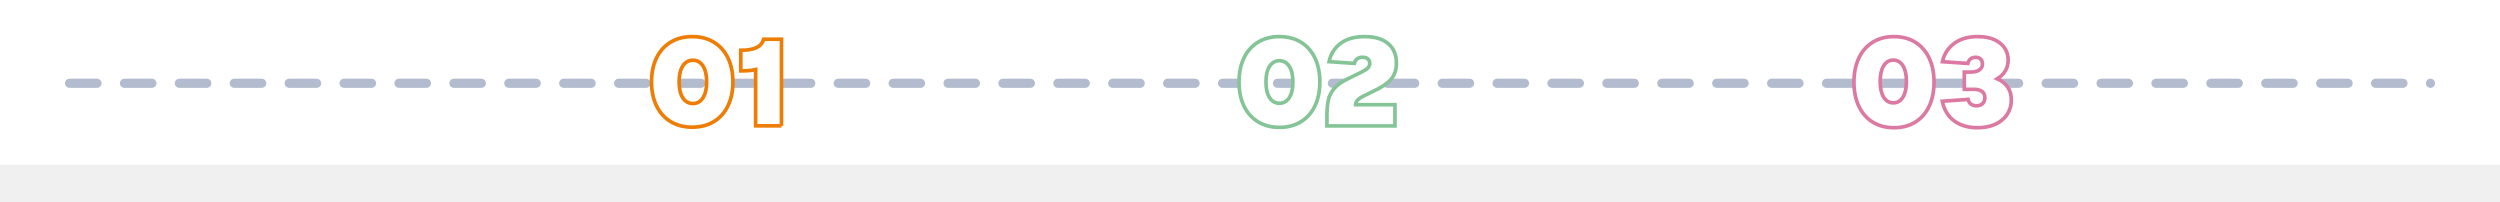
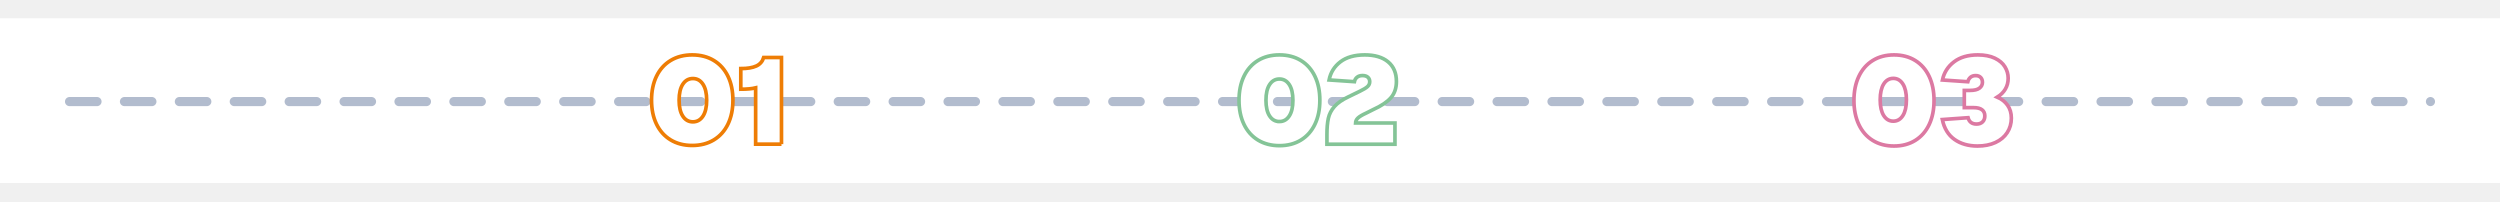
<svg xmlns="http://www.w3.org/2000/svg" width="1366" height="110" viewBox="0 0 1366 110">
  <g fill="none" fill-rule="evenodd">
-     <path fill="#F2F2F2" d="M0 0H1366V90H0z" />
-     <path fill="#FFF" d="M0 0H1366V90H0z" />
-     <path stroke="#66799D" stroke-dasharray="15" stroke-linecap="round" stroke-linejoin="round" stroke-width="5" d="M0 0.5L1290 0.5" opacity=".5" transform="translate(38 45)" />
-     <path fill="#FFF" fill-rule="nonzero" stroke="#EE7D05" stroke-width="2" d="M378.232 69.485c4.522 0 8.458-1.015 11.807-3.046 3.35-2.03 5.925-4.909 7.725-8.635 1.8-3.726 2.7-8.08 2.7-13.062 0-4.982-.9-9.336-2.7-13.062-1.8-3.726-4.375-6.604-7.725-8.634-3.35-2.03-7.285-3.046-11.807-3.046s-8.457 1.015-11.807 3.046c-3.35 2.03-5.924 4.908-7.724 8.634-1.8 3.726-2.701 8.08-2.701 13.062 0 4.982.9 9.336 2.7 13.062 1.8 3.726 4.376 6.605 7.725 8.635 3.35 2.03 7.285 3.046 11.807 3.046zm.359-12.91c-2.297 0-4.127-1.027-5.488-3.083-1.362-2.057-2.042-4.973-2.042-8.75 0-3.776.68-6.693 2.042-8.749 1.361-2.056 3.19-3.084 5.488-3.084 2.297 0 4.127 1.028 5.488 3.084 1.362 2.056 2.042 4.973 2.042 8.75 0 3.776-.68 6.692-2.042 8.749-1.361 2.056-3.19 3.084-5.488 3.084zM427 68.769V21.434h-9.723c-.66 2.16-2.012 3.706-4.056 4.64-2.044.934-4.861 1.402-8.453 1.402h0v11.272c3.385 0 6.09-.249 8.112-.747h0v30.767H427z" />
-     <path fill="#FFF" fill-rule="nonzero" stroke="#84C497" stroke-width="2" d="M699.081 69.586c4.491 0 8.4-1.018 11.727-3.052 3.326-2.035 5.884-4.919 7.672-8.653 1.788-3.733 2.682-8.096 2.682-13.088 0-4.992-.894-9.355-2.682-13.089-1.788-3.733-4.346-6.617-7.672-8.652C707.48 21.017 703.572 20 699.08 20c-4.491 0-8.4 1.017-11.727 3.052-3.326 2.035-5.884 4.919-7.672 8.652-1.788 3.734-2.682 8.097-2.682 13.089 0 4.992.894 9.355 2.682 13.088 1.788 3.734 4.346 6.618 7.672 8.653 3.327 2.034 7.236 3.052 11.727 3.052zm0-13.172c-2.245 0-4.034-1.01-5.364-3.029s-1.996-4.883-1.996-8.592c0-3.71.665-6.573 1.996-8.593 1.33-2.02 3.119-3.029 5.364-3.029 2.246 0 4.034 1.01 5.364 3.03 1.331 2.019 1.996 4.883 1.996 8.592 0 3.709-.665 6.573-1.996 8.592-1.33 2.02-3.118 3.03-5.364 3.03zm63.12 12.397V57.207h-21.536c.04-1.009.471-1.913 1.292-2.712.82-.798 2.379-1.723 4.676-2.774h0l3.63-1.83c4.471-2.017 7.712-4.182 9.722-6.495 2.01-2.312 3.015-5.276 3.015-8.891 0-4.625-1.518-8.199-4.553-10.721C755.41 21.26 751.166 20 745.71 20c-5.579 0-10.019 1.261-13.321 3.784-3.302 2.522-5.363 5.823-6.184 9.9h0l13.844.947c.205-1.01.687-1.819 1.446-2.428.76-.61 1.754-.915 2.984-.915 1.272 0 2.246.305 2.923.915.677.61 1.015 1.419 1.015 2.428 0 1.05-.4 1.944-1.2 2.68-.8.736-2.204 1.587-4.214 2.554h0l-6.215 3.027c-3.404 1.597-5.958 3.374-7.66 5.329-1.703 1.955-2.81 4.099-3.323 6.432-.513 2.333-.769 5.308-.769 8.924h0v5.234H762.2z" />
-     <g fill="#FFF" fill-rule="nonzero" stroke="#DC79A2" stroke-width="2">
-       <path d="M21.877 49.79c4.45 0 8.323-1.022 11.619-3.065 3.296-2.043 5.83-4.939 7.601-8.688 1.772-3.749 2.657-8.13 2.657-13.142 0-5.013-.885-9.394-2.657-13.143-1.772-3.749-4.305-6.645-7.601-8.688C30.2 1.021 26.326 0 21.877 0c-4.45 0-8.322 1.021-11.618 3.064-3.296 2.043-5.83 4.94-7.602 8.688C.886 15.502 0 19.882 0 24.895c0 5.012.886 9.393 2.657 13.142 1.772 3.75 4.306 6.645 7.602 8.688 3.296 2.043 7.169 3.064 11.618 3.064zM21.5 36.21c-2.186 0-3.927-1.015-5.223-3.047-1.296-2.032-1.944-4.914-1.944-8.645 0-3.732.648-6.614 1.944-8.646 1.296-2.032 3.037-3.047 5.223-3.047s3.927 1.015 5.223 3.047c1.296 2.032 1.944 4.914 1.944 8.646 0 3.731-.648 6.613-1.944 8.645-1.296 2.032-3.037 3.048-5.223 3.048zm45.981 13.58c3.757 0 7.03-.643 9.817-1.928 2.787-1.284 4.934-3.085 6.441-5.402C85.246 40.143 86 37.51 86 34.562c0-2.78-.692-5.139-2.075-7.077-1.383-1.937-3.252-3.412-5.605-4.423 1.9-1.18 3.365-2.643 4.397-4.39 1.033-1.75 1.549-3.718 1.549-5.909 0-2.232-.589-4.317-1.765-6.255-1.177-1.938-3.015-3.507-5.513-4.707C74.49.6 71.383 0 67.667 0c-5.368 0-9.714 1.274-13.038 3.823-3.324 2.548-5.42 5.844-6.286 9.888h0l13.873.948c.248-1.011.733-1.822 1.456-2.433.723-.61 1.662-.916 2.818-.916 1.197 0 2.116.337 2.756 1.011.64.674.96 1.559.96 2.654 0 1.306-.547 2.37-1.641 3.19-1.094.822-2.777 1.233-5.048 1.233h0-3.22v9.414h5.078c2.065 0 3.603.39 4.614 1.17 1.012.778 1.518 1.905 1.518 3.38 0 1.347-.403 2.422-1.208 3.222-.805.8-1.91 1.2-3.313 1.2-2.478 0-4.026-1.158-4.646-3.475h0L48.28 35.32c1.033 4.844 3.252 8.467 6.659 10.868 3.406 2.401 7.587 3.601 12.542 3.601z" transform="translate(1013 20)" />
+     <path fill="#F2F2F2" d="M0 10H1366V100H0z" />
+     <g>
+       <path fill="#FFF" d="M0 0H1366V90H0z" transform="translate(0 10)" />
+       <path stroke="#66799D" stroke-dasharray="15" stroke-linecap="round" stroke-linejoin="round" stroke-width="5" d="M0 0.5L1290 0.5" opacity=".5" transform="translate(0 10) translate(38 45)" />
    </g>
+     <path fill="#FFF" fill-rule="nonzero" stroke="#EE7D05" stroke-width="2" d="M378.232 79.485c4.522 0 8.458-1.015 11.807-3.046 3.35-2.03 5.925-4.909 7.725-8.635 1.8-3.726 2.7-8.08 2.7-13.062 0-4.982-.9-9.336-2.7-13.062-1.8-3.726-4.375-6.604-7.725-8.634-3.35-2.03-7.285-3.046-11.807-3.046s-8.457 1.015-11.807 3.046c-3.35 2.03-5.924 4.908-7.724 8.634-1.8 3.726-2.701 8.08-2.701 13.062 0 4.982.9 9.336 2.7 13.062 1.8 3.726 4.376 6.605 7.725 8.635 3.35 2.03 7.285 3.046 11.807 3.046zm.359-12.91c-2.297 0-4.127-1.027-5.488-3.083-1.362-2.057-2.042-4.973-2.042-8.75 0-3.776.68-6.693 2.042-8.749 1.361-2.056 3.19-3.084 5.488-3.084 2.297 0 4.127 1.028 5.488 3.084 1.362 2.056 2.042 4.973 2.042 8.75 0 3.776-.68 6.692-2.042 8.749-1.361 2.056-3.19 3.084-5.488 3.084zM427 78.769V31.434h-9.723c-.66 2.16-2.012 3.706-4.056 4.64-2.044.934-4.861 1.402-8.453 1.402h0v11.272c3.385 0 6.09-.249 8.112-.747h0v30.767H427z" />
+     <path fill="#FFF" fill-rule="nonzero" stroke="#84C497" stroke-width="2" d="M699.081 79.586c4.491 0 8.4-1.018 11.727-3.052 3.326-2.035 5.884-4.919 7.672-8.653 1.788-3.733 2.682-8.096 2.682-13.088 0-4.992-.894-9.355-2.682-13.089-1.788-3.733-4.346-6.617-7.672-8.652C707.48 31.017 703.572 30 699.08 30c-4.491 0-8.4 1.017-11.727 3.052-3.326 2.035-5.884 4.919-7.672 8.652-1.788 3.734-2.682 8.097-2.682 13.089 0 4.992.894 9.355 2.682 13.088 1.788 3.734 4.346 6.618 7.672 8.653 3.327 2.034 7.236 3.052 11.727 3.052zm0-13.172c-2.245 0-4.034-1.01-5.364-3.029s-1.996-4.883-1.996-8.592c0-3.71.665-6.573 1.996-8.593 1.33-2.02 3.119-3.029 5.364-3.029 2.246 0 4.034 1.01 5.364 3.03 1.331 2.019 1.996 4.883 1.996 8.592 0 3.709-.665 6.573-1.996 8.592-1.33 2.02-3.118 3.03-5.364 3.03zm63.12 12.397V67.207h-21.536c.04-1.009.471-1.913 1.292-2.712.82-.798 2.379-1.723 4.676-2.774h0l3.63-1.83c4.471-2.017 7.712-4.182 9.722-6.495 2.01-2.312 3.015-5.276 3.015-8.891 0-4.625-1.518-8.199-4.553-10.721C755.41 31.26 751.166 30 745.71 30c-5.579 0-10.019 1.261-13.321 3.784-3.302 2.522-5.363 5.823-6.184 9.9h0l13.844.947c.205-1.01.687-1.819 1.446-2.428.76-.61 1.754-.915 2.984-.915 1.272 0 2.246.305 2.923.915.677.61 1.015 1.419 1.015 2.428 0 1.05-.4 1.944-1.2 2.68-.8.736-2.204 1.587-4.214 2.554h0l-6.215 3.027c-3.404 1.597-5.958 3.374-7.66 5.329-1.703 1.955-2.81 4.099-3.323 6.432-.513 2.333-.769 5.308-.769 8.924h0v5.234H762.2z" />
+     <path fill="#FFF" fill-rule="nonzero" stroke="#DC79A2" stroke-width="2" d="M1034.877 79.79c4.45 0 8.323-1.022 11.619-3.065 3.296-2.043 5.83-4.939 7.601-8.688 1.772-3.749 2.657-8.13 2.657-13.142 0-5.013-.885-9.394-2.657-13.143-1.772-3.749-4.305-6.645-7.601-8.688-3.296-2.043-7.17-3.064-11.619-3.064-4.45 0-8.322 1.021-11.618 3.064-3.296 2.043-5.83 4.94-7.602 8.688-1.771 3.75-2.657 8.13-2.657 13.143 0 5.012.886 9.393 2.657 13.142 1.772 3.75 4.306 6.645 7.602 8.688 3.296 2.043 7.169 3.064 11.618 3.064zm-.377-13.58c-2.186 0-3.927-1.015-5.223-3.047-1.296-2.032-1.944-4.914-1.944-8.645 0-3.732.648-6.614 1.944-8.646 1.296-2.032 3.037-3.047 5.223-3.047s3.927 1.015 5.223 3.047c1.296 2.032 1.944 4.914 1.944 8.646 0 3.731-.648 6.613-1.944 8.645-1.296 2.032-3.037 3.048-5.223 3.048zm45.981 13.58c3.757 0 7.03-.643 9.817-1.928 2.787-1.284 4.934-3.085 6.441-5.402 1.507-2.317 2.261-4.95 2.261-7.898 0-2.78-.692-5.139-2.075-7.077-1.383-1.937-3.252-3.412-5.605-4.423 1.9-1.18 3.365-2.643 4.397-4.39 1.033-1.75 1.549-3.718 1.549-5.909 0-2.232-.589-4.317-1.765-6.255-1.177-1.938-3.015-3.507-5.513-4.707-2.498-1.2-5.605-1.801-9.321-1.801-5.368 0-9.714 1.274-13.038 3.823-3.324 2.548-5.42 5.844-6.286 9.888h0l13.873.948c.248-1.011.733-1.822 1.456-2.433.723-.61 1.662-.916 2.818-.916 1.197 0 2.116.337 2.756 1.011.64.674.96 1.559.96 2.654 0 1.306-.547 2.37-1.641 3.19-1.094.822-2.777 1.233-5.048 1.233h0-3.22v9.414h5.078c2.065 0 3.603.39 4.614 1.17 1.012.778 1.518 1.905 1.518 3.38 0 1.347-.403 2.422-1.208 3.222-.805.8-1.91 1.2-3.313 1.2-2.478 0-4.026-1.158-4.646-3.475h0l-14.06 1.011c1.033 4.844 3.252 8.467 6.659 10.868 3.406 2.401 7.587 3.601 12.542 3.601z" />
  </g>
</svg>
